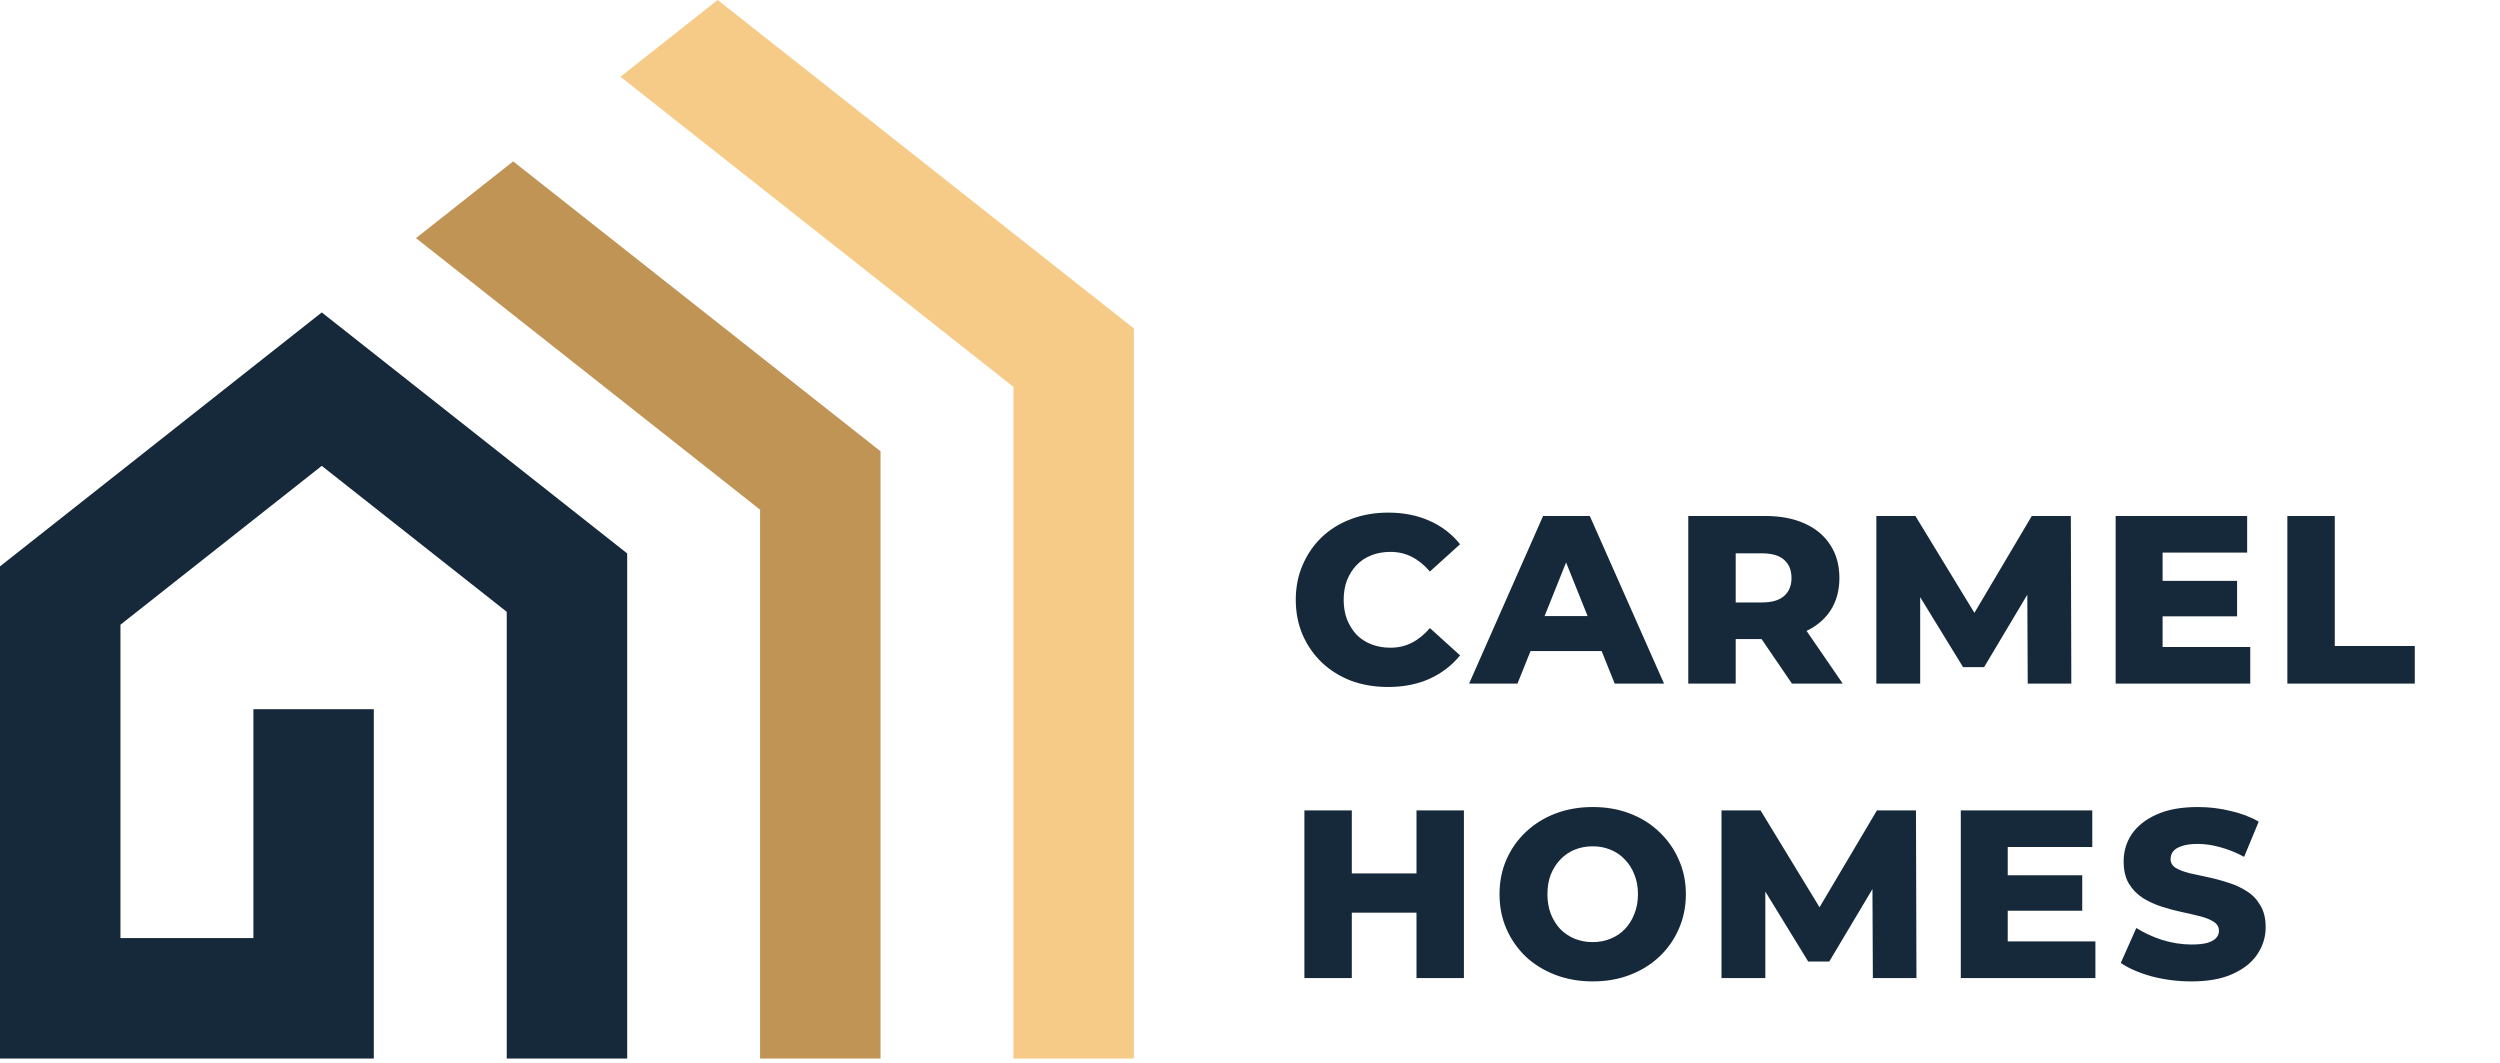
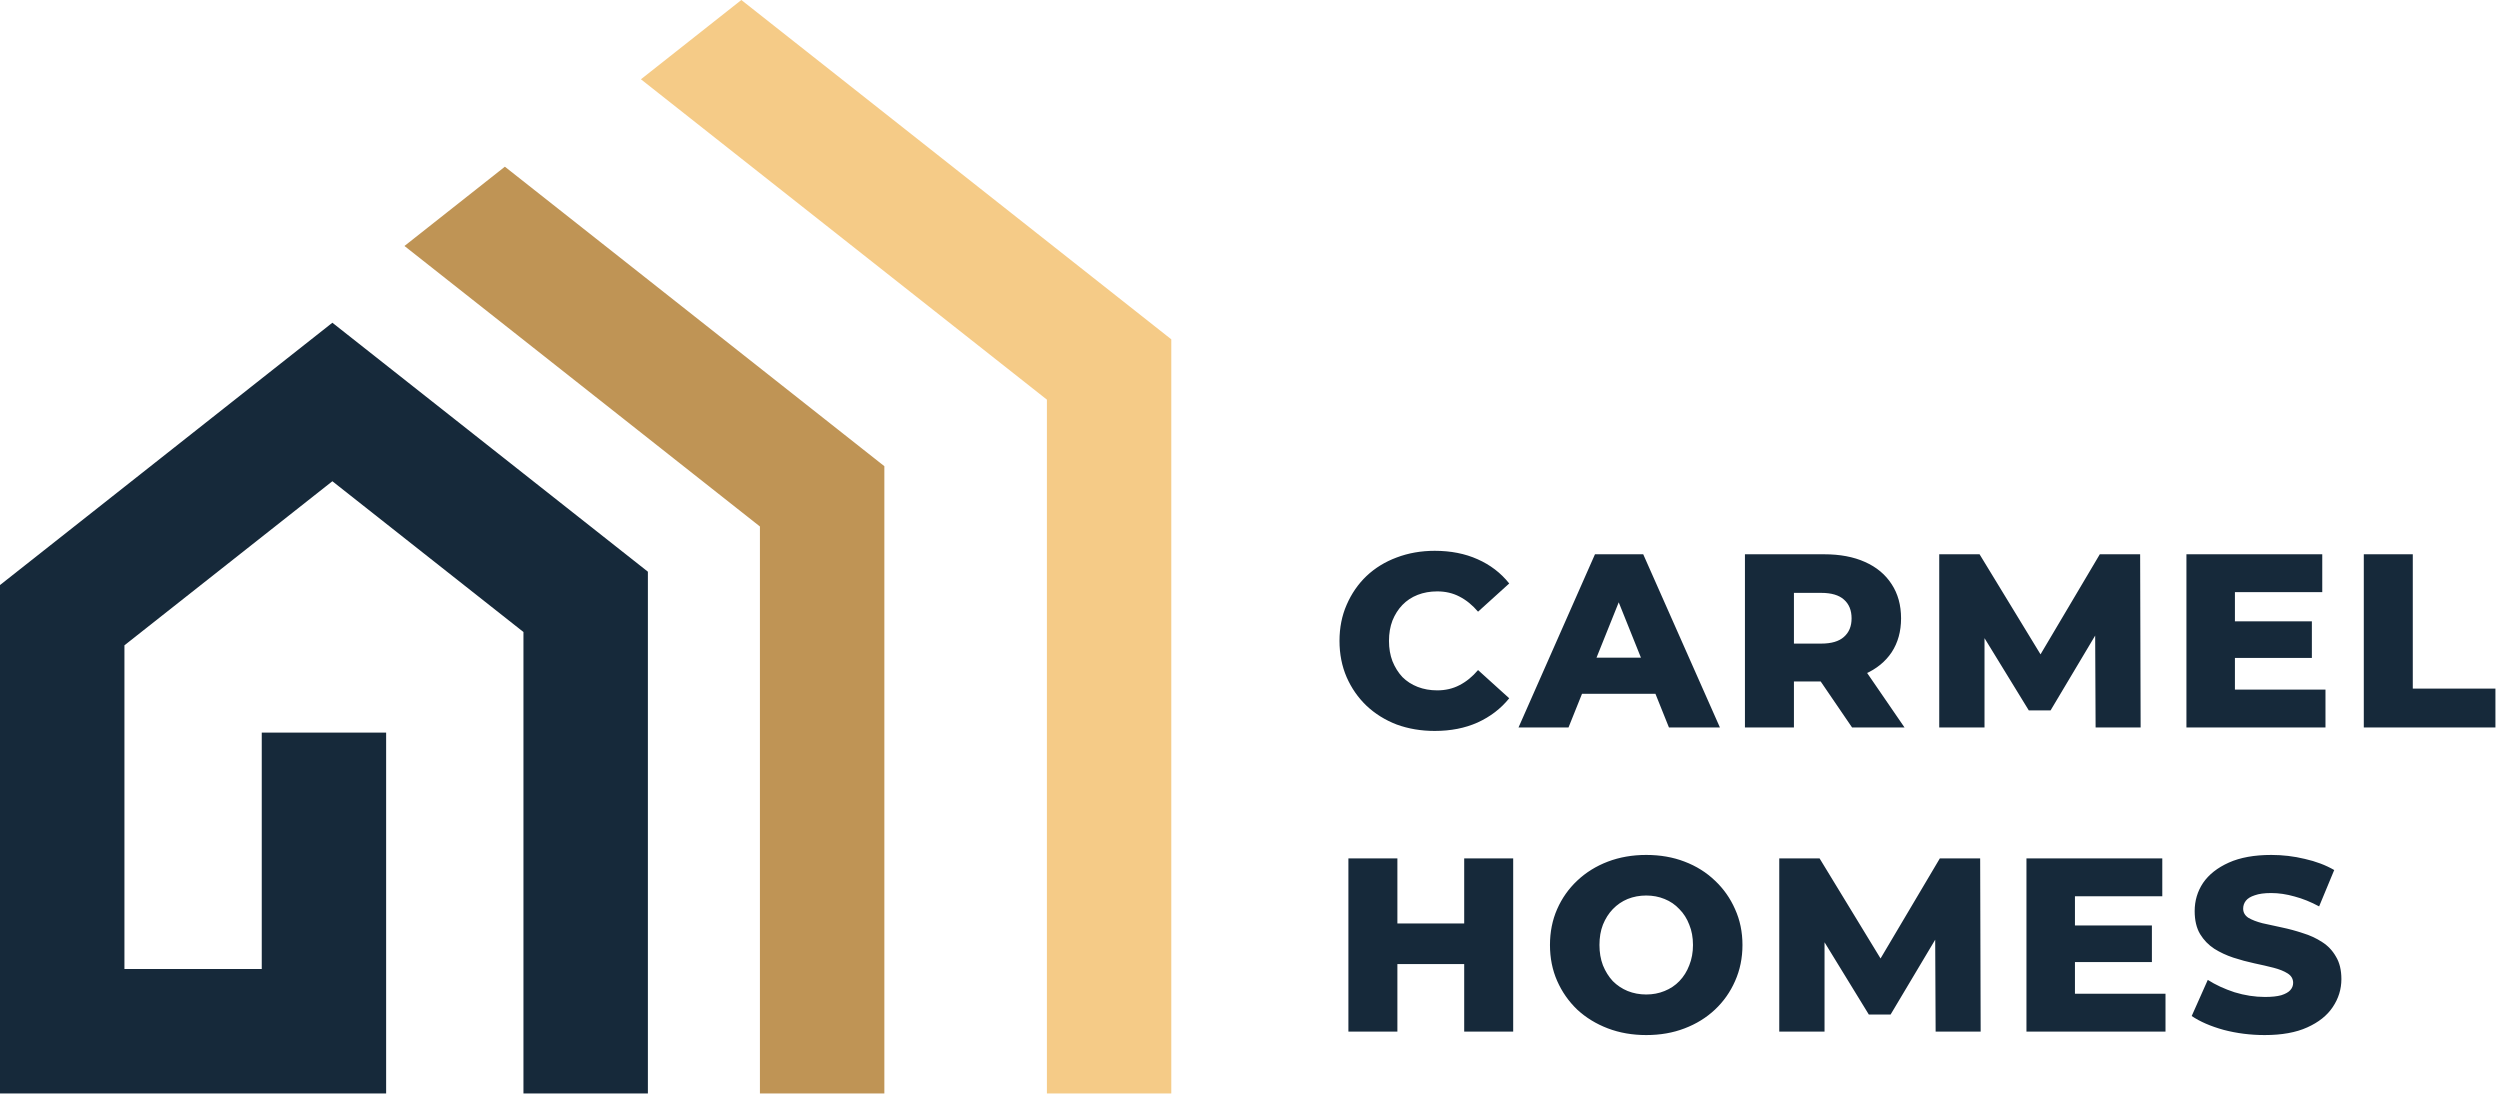
- <svg xmlns="http://www.w3.org/2000/svg" width="501" height="213" viewBox="0 0 501 213" fill="none">
+ <svg xmlns="http://www.w3.org/2000/svg" width="485" height="213" viewBox="0 0 485 213" fill="none">
  <path d="M125.69 110.91V212.13H101.55V122.61L64.48 93.36L24.14 125.19V187.99H50.78V142.13H74.91V212.13H0V113.5L24.14 94.45L48.83 74.96L48.84 74.95L64.48 62.61L83.96 77.98L101.55 91.86L125.69 110.91Z" fill="#16293A" />
+   <path d="M171.565 90.44V212.13H147.425V102.14L97.945 63.09L78.465 47.72L97.945 32.34L117.425 47.71L170.385 89.51L171.565 90.44Z" fill="#BF9455" />
  <path d="M227.23 65.83V212.13H203.1V77.53L143.81 30.75L124.34 15.38L143.82 0L163.3 15.37L226.28 65.08L227.23 65.83Z" fill="#F5CB87" />
-   <path d="M176.46 90.44V212.13H152.32V102.14L102.84 63.09L83.36 47.72L102.84 32.34L122.32 47.71L175.28 89.51L176.46 90.44Z" fill="#BF9455" />
-   <path d="M278.152 137.672C275.496 137.672 273.032 137.256 270.76 136.424C268.52 135.56 266.568 134.344 264.904 132.776C263.272 131.208 261.992 129.368 261.064 127.256C260.136 125.112 259.672 122.76 259.672 120.2C259.672 117.64 260.136 115.304 261.064 113.192C261.992 111.048 263.272 109.192 264.904 107.624C266.568 106.056 268.52 104.856 270.76 104.024C273.032 103.16 275.496 102.728 278.152 102.728C281.256 102.728 284.024 103.272 286.456 104.36C288.92 105.448 290.968 107.016 292.6 109.064L286.552 114.536C285.464 113.256 284.264 112.28 282.952 111.608C281.672 110.936 280.232 110.6 278.632 110.6C277.256 110.6 275.992 110.824 274.84 111.272C273.688 111.72 272.696 112.376 271.864 113.24C271.064 114.072 270.424 115.08 269.944 116.264C269.496 117.448 269.272 118.76 269.272 120.2C269.272 121.64 269.496 122.952 269.944 124.136C270.424 125.32 271.064 126.344 271.864 127.208C272.696 128.04 273.688 128.68 274.84 129.128C275.992 129.576 277.256 129.8 278.632 129.8C280.232 129.8 281.672 129.464 282.952 128.792C284.264 128.12 285.464 127.144 286.552 125.864L292.6 131.336C290.968 133.352 288.92 134.92 286.456 136.04C284.024 137.128 281.256 137.672 278.152 137.672ZM294.403 137L309.235 103.4H318.595L333.475 137H323.587L311.971 108.056H315.715L304.099 137H294.403ZM302.515 130.472L304.963 123.464H321.379L323.827 130.472H302.515ZM338.329 137V103.4H353.689C356.761 103.4 359.401 103.896 361.609 104.888C363.849 105.88 365.577 107.32 366.793 109.208C368.009 111.064 368.617 113.272 368.617 115.832C368.617 118.36 368.009 120.552 366.793 122.408C365.577 124.232 363.849 125.64 361.609 126.632C359.401 127.592 356.761 128.072 353.689 128.072H343.609L347.833 124.088V137H338.329ZM359.113 137L350.761 124.76H360.889L369.289 137H359.113ZM347.833 125.096L343.609 120.728H353.113C355.097 120.728 356.569 120.296 357.529 119.432C358.521 118.568 359.017 117.368 359.017 115.832C359.017 114.264 358.521 113.048 357.529 112.184C356.569 111.32 355.097 110.888 353.113 110.888H343.609L347.833 106.52V125.096ZM376.021 137V103.4H383.845L397.765 126.248H393.637L407.173 103.4H414.997L415.093 137H406.357L406.261 116.696H407.749L397.621 133.688H393.397L382.981 116.696H384.805V137H376.021ZM432.713 116.408H448.313V123.512H432.713V116.408ZM433.385 129.656H450.953V137H423.977V103.4H450.329V110.744H433.385V129.656ZM458.387 137V103.4H467.891V129.464H483.923V137H458.387ZM283.864 162.4H293.368V196H283.864V162.4ZM270.904 196H261.4V162.4H270.904V196ZM284.536 182.896H270.232V175.024H284.536V182.896ZM319.176 196.672C316.488 196.672 314.008 196.24 311.736 195.376C309.464 194.512 307.48 193.296 305.784 191.728C304.12 190.128 302.824 188.272 301.896 186.16C300.968 184.048 300.504 181.728 300.504 179.2C300.504 176.672 300.968 174.352 301.896 172.24C302.824 170.128 304.12 168.288 305.784 166.72C307.48 165.12 309.464 163.888 311.736 163.024C314.008 162.16 316.488 161.728 319.176 161.728C321.896 161.728 324.376 162.16 326.616 163.024C328.888 163.888 330.856 165.12 332.52 166.72C334.184 168.288 335.48 170.128 336.408 172.24C337.368 174.352 337.848 176.672 337.848 179.2C337.848 181.728 337.368 184.064 336.408 186.208C335.48 188.32 334.184 190.16 332.52 191.728C330.856 193.296 328.888 194.512 326.616 195.376C324.376 196.24 321.896 196.672 319.176 196.672ZM319.176 188.8C320.456 188.8 321.64 188.576 322.728 188.128C323.848 187.68 324.808 187.04 325.608 186.208C326.44 185.344 327.08 184.32 327.528 183.136C328.008 181.952 328.248 180.64 328.248 179.2C328.248 177.728 328.008 176.416 327.528 175.264C327.08 174.08 326.44 173.072 325.608 172.24C324.808 171.376 323.848 170.72 322.728 170.272C321.64 169.824 320.456 169.6 319.176 169.6C317.896 169.6 316.696 169.824 315.576 170.272C314.488 170.72 313.528 171.376 312.696 172.24C311.896 173.072 311.256 174.08 310.776 175.264C310.328 176.416 310.104 177.728 310.104 179.2C310.104 180.64 310.328 181.952 310.776 183.136C311.256 184.32 311.896 185.344 312.696 186.208C313.528 187.04 314.488 187.68 315.576 188.128C316.696 188.576 317.896 188.8 319.176 188.8ZM344.986 196V162.4H352.81L366.73 185.248H362.602L376.138 162.4H383.962L384.058 196H375.322L375.226 175.696H376.714L366.586 192.688H362.362L351.946 175.696H353.77V196H344.986ZM401.678 175.408H417.278V182.512H401.678V175.408ZM402.35 188.656H419.918V196H392.942V162.4H419.294V169.744H402.35V188.656ZM439.16 196.672C436.408 196.672 433.752 196.336 431.192 195.664C428.664 194.96 426.6 194.064 425 192.976L428.12 185.968C429.624 186.928 431.352 187.728 433.304 188.368C435.288 188.976 437.256 189.28 439.208 189.28C440.52 189.28 441.576 189.168 442.376 188.944C443.176 188.688 443.752 188.368 444.104 187.984C444.488 187.568 444.68 187.088 444.68 186.544C444.68 185.776 444.328 185.168 443.624 184.72C442.92 184.272 442.008 183.904 440.888 183.616C439.768 183.328 438.52 183.04 437.144 182.752C435.8 182.464 434.44 182.096 433.064 181.648C431.72 181.2 430.488 180.624 429.368 179.92C428.248 179.184 427.336 178.24 426.632 177.088C425.928 175.904 425.576 174.416 425.576 172.624C425.576 170.608 426.12 168.784 427.208 167.152C428.328 165.52 429.992 164.208 432.2 163.216C434.408 162.224 437.16 161.728 440.456 161.728C442.664 161.728 444.824 161.984 446.936 162.496C449.08 162.976 450.984 163.696 452.648 164.656L449.72 171.712C448.12 170.848 446.536 170.208 444.968 169.792C443.4 169.344 441.88 169.12 440.408 169.12C439.096 169.12 438.04 169.264 437.24 169.552C436.44 169.808 435.864 170.16 435.512 170.608C435.16 171.056 434.984 171.568 434.984 172.144C434.984 172.88 435.32 173.472 435.992 173.92C436.696 174.336 437.608 174.688 438.728 174.976C439.88 175.232 441.128 175.504 442.472 175.792C443.848 176.08 445.208 176.448 446.552 176.896C447.928 177.312 449.176 177.888 450.296 178.624C451.416 179.328 452.312 180.272 452.984 181.456C453.688 182.608 454.04 184.064 454.04 185.824C454.04 187.776 453.48 189.584 452.36 191.248C451.272 192.88 449.624 194.192 447.416 195.184C445.24 196.176 442.488 196.672 439.16 196.672Z" fill="#16293A" />
+   <path d="M278.342 141.802C275.686 141.802 273.222 141.386 270.95 140.554C268.71 139.69 266.758 138.474 265.094 136.906C263.462 135.338 262.182 133.498 261.254 131.386C260.326 129.242 259.862 126.89 259.862 124.33C259.862 121.77 260.326 119.434 261.254 117.322C262.182 115.178 263.462 113.322 265.094 111.754C266.758 110.186 268.71 108.986 270.95 108.154C273.222 107.29 275.686 106.858 278.342 106.858C281.446 106.858 284.214 107.402 286.646 108.49C289.11 109.578 291.158 111.146 292.79 113.194L286.742 118.666C285.654 117.386 284.454 116.41 283.142 115.738C281.862 115.066 280.422 114.73 278.822 114.73C277.446 114.73 276.182 114.954 275.03 115.402C273.878 115.85 272.886 116.506 272.054 117.37C271.254 118.202 270.614 119.21 270.134 120.394C269.686 121.578 269.462 122.89 269.462 124.33C269.462 125.77 269.686 127.082 270.134 128.266C270.614 129.45 271.254 130.474 272.054 131.338C272.886 132.17 273.878 132.81 275.03 133.258C276.182 133.706 277.446 133.93 278.822 133.93C280.422 133.93 281.862 133.594 283.142 132.922C284.454 132.25 285.654 131.274 286.742 129.994L292.79 135.466C291.158 137.482 289.11 139.05 286.646 140.17C284.214 141.258 281.446 141.802 278.342 141.802ZM294.593 141.13L309.425 107.53H318.785L333.665 141.13H323.777L312.161 112.186H315.905L304.289 141.13H294.593ZM302.705 134.602L305.153 127.594H321.569L324.017 134.602H302.705ZM338.519 141.13V107.53H353.879C356.951 107.53 359.591 108.026 361.799 109.018C364.039 110.01 365.767 111.45 366.983 113.338C368.199 115.194 368.807 117.402 368.807 119.962C368.807 122.49 368.199 124.682 366.983 126.538C365.767 128.362 364.039 129.77 361.799 130.762C359.591 131.722 356.951 132.202 353.879 132.202H343.799L348.023 128.218V141.13H338.519ZM359.303 141.13L350.951 128.89H361.079L369.479 141.13H359.303ZM348.023 129.226L343.799 124.858H353.303C355.287 124.858 356.759 124.426 357.719 123.562C358.711 122.698 359.207 121.498 359.207 119.962C359.207 118.394 358.711 117.178 357.719 116.314C356.759 115.45 355.287 115.018 353.303 115.018H343.799L348.023 110.65V129.226ZM376.211 141.13V107.53H384.035L397.955 130.378H393.827L407.363 107.53H415.187L415.283 141.13H406.547L406.451 120.826H407.939L397.811 137.818H393.587L383.171 120.826H384.995V141.13H376.211ZM432.903 120.538H448.503V127.642H432.903V120.538ZM433.575 133.786H451.143V141.13H424.167V107.53H450.519V114.874H433.575V133.786ZM458.577 141.13V107.53H468.081V133.594H484.113V141.13H458.577ZM284.054 166.53H293.558V200.13H284.054V166.53ZM271.094 200.13H261.59V166.53H271.094V200.13ZM284.726 187.026H270.422V179.154H284.726V187.026ZM319.366 200.802C316.678 200.802 314.198 200.37 311.926 199.506C309.654 198.642 307.67 197.426 305.974 195.858C304.31 194.258 303.014 192.402 302.086 190.29C301.158 188.178 300.694 185.858 300.694 183.33C300.694 180.802 301.158 178.482 302.086 176.37C303.014 174.258 304.31 172.418 305.974 170.85C307.67 169.25 309.654 168.018 311.926 167.154C314.198 166.29 316.678 165.858 319.366 165.858C322.086 165.858 324.566 166.29 326.806 167.154C329.078 168.018 331.046 169.25 332.71 170.85C334.374 172.418 335.67 174.258 336.598 176.37C337.558 178.482 338.038 180.802 338.038 183.33C338.038 185.858 337.558 188.194 336.598 190.338C335.67 192.45 334.374 194.29 332.71 195.858C331.046 197.426 329.078 198.642 326.806 199.506C324.566 200.37 322.086 200.802 319.366 200.802ZM319.366 192.93C320.646 192.93 321.83 192.706 322.918 192.258C324.038 191.81 324.998 191.17 325.798 190.338C326.63 189.474 327.27 188.45 327.718 187.266C328.198 186.082 328.438 184.77 328.438 183.33C328.438 181.858 328.198 180.546 327.718 179.394C327.27 178.21 326.63 177.202 325.798 176.37C324.998 175.506 324.038 174.85 322.918 174.402C321.83 173.954 320.646 173.73 319.366 173.73C318.086 173.73 316.886 173.954 315.766 174.402C314.678 174.85 313.718 175.506 312.886 176.37C312.086 177.202 311.446 178.21 310.966 179.394C310.518 180.546 310.294 181.858 310.294 183.33C310.294 184.77 310.518 186.082 310.966 187.266C311.446 188.45 312.086 189.474 312.886 190.338C313.718 191.17 314.678 191.81 315.766 192.258C316.886 192.706 318.086 192.93 319.366 192.93ZM345.176 200.13V166.53H353L366.92 189.378H362.792L376.328 166.53H384.152L384.248 200.13H375.512L375.416 179.826H376.904L366.776 196.818H362.552L352.136 179.826H353.96V200.13H345.176ZM401.868 179.538H417.468V186.642H401.868V179.538ZM402.54 192.786H420.108V200.13H393.132V166.53H419.484V173.874H402.54V192.786ZM439.35 200.802C436.598 200.802 433.942 200.466 431.382 199.794C428.854 199.09 426.79 198.194 425.19 197.106L428.31 190.098C429.814 191.058 431.542 191.858 433.494 192.498C435.478 193.106 437.446 193.41 439.398 193.41C440.71 193.41 441.766 193.298 442.566 193.074C443.366 192.818 443.942 192.498 444.294 192.114C444.678 191.698 444.87 191.218 444.87 190.674C444.87 189.906 444.518 189.298 443.814 188.85C443.11 188.402 442.198 188.034 441.078 187.746C439.958 187.458 438.71 187.17 437.334 186.882C435.99 186.594 434.63 186.226 433.254 185.778C431.91 185.33 430.678 184.754 429.558 184.05C428.438 183.314 427.526 182.37 426.822 181.218C426.118 180.034 425.766 178.546 425.766 176.754C425.766 174.738 426.31 172.914 427.398 171.282C428.518 169.65 430.182 168.338 432.39 167.346C434.598 166.354 437.35 165.858 440.646 165.858C442.854 165.858 445.014 166.114 447.126 166.626C449.27 167.106 451.174 167.826 452.838 168.786L449.91 175.842C448.31 174.978 446.726 174.338 445.158 173.922C443.59 173.474 442.07 173.25 440.598 173.25C439.286 173.25 438.23 173.394 437.43 173.682C436.63 173.938 436.054 174.29 435.702 174.738C435.35 175.186 435.174 175.698 435.174 176.274C435.174 177.01 435.51 177.602 436.182 178.05C436.886 178.466 437.798 178.818 438.918 179.106C440.07 179.362 441.318 179.634 442.662 179.922C444.038 180.21 445.398 180.578 446.742 181.026C448.118 181.442 449.366 182.018 450.486 182.754C451.606 183.458 452.502 184.402 453.174 185.586C453.878 186.738 454.23 188.194 454.23 189.954C454.23 191.906 453.67 193.714 452.55 195.378C451.462 197.01 449.814 198.322 447.606 199.314C445.43 200.306 442.678 200.802 439.35 200.802Z" fill="#16293A" />
</svg>
